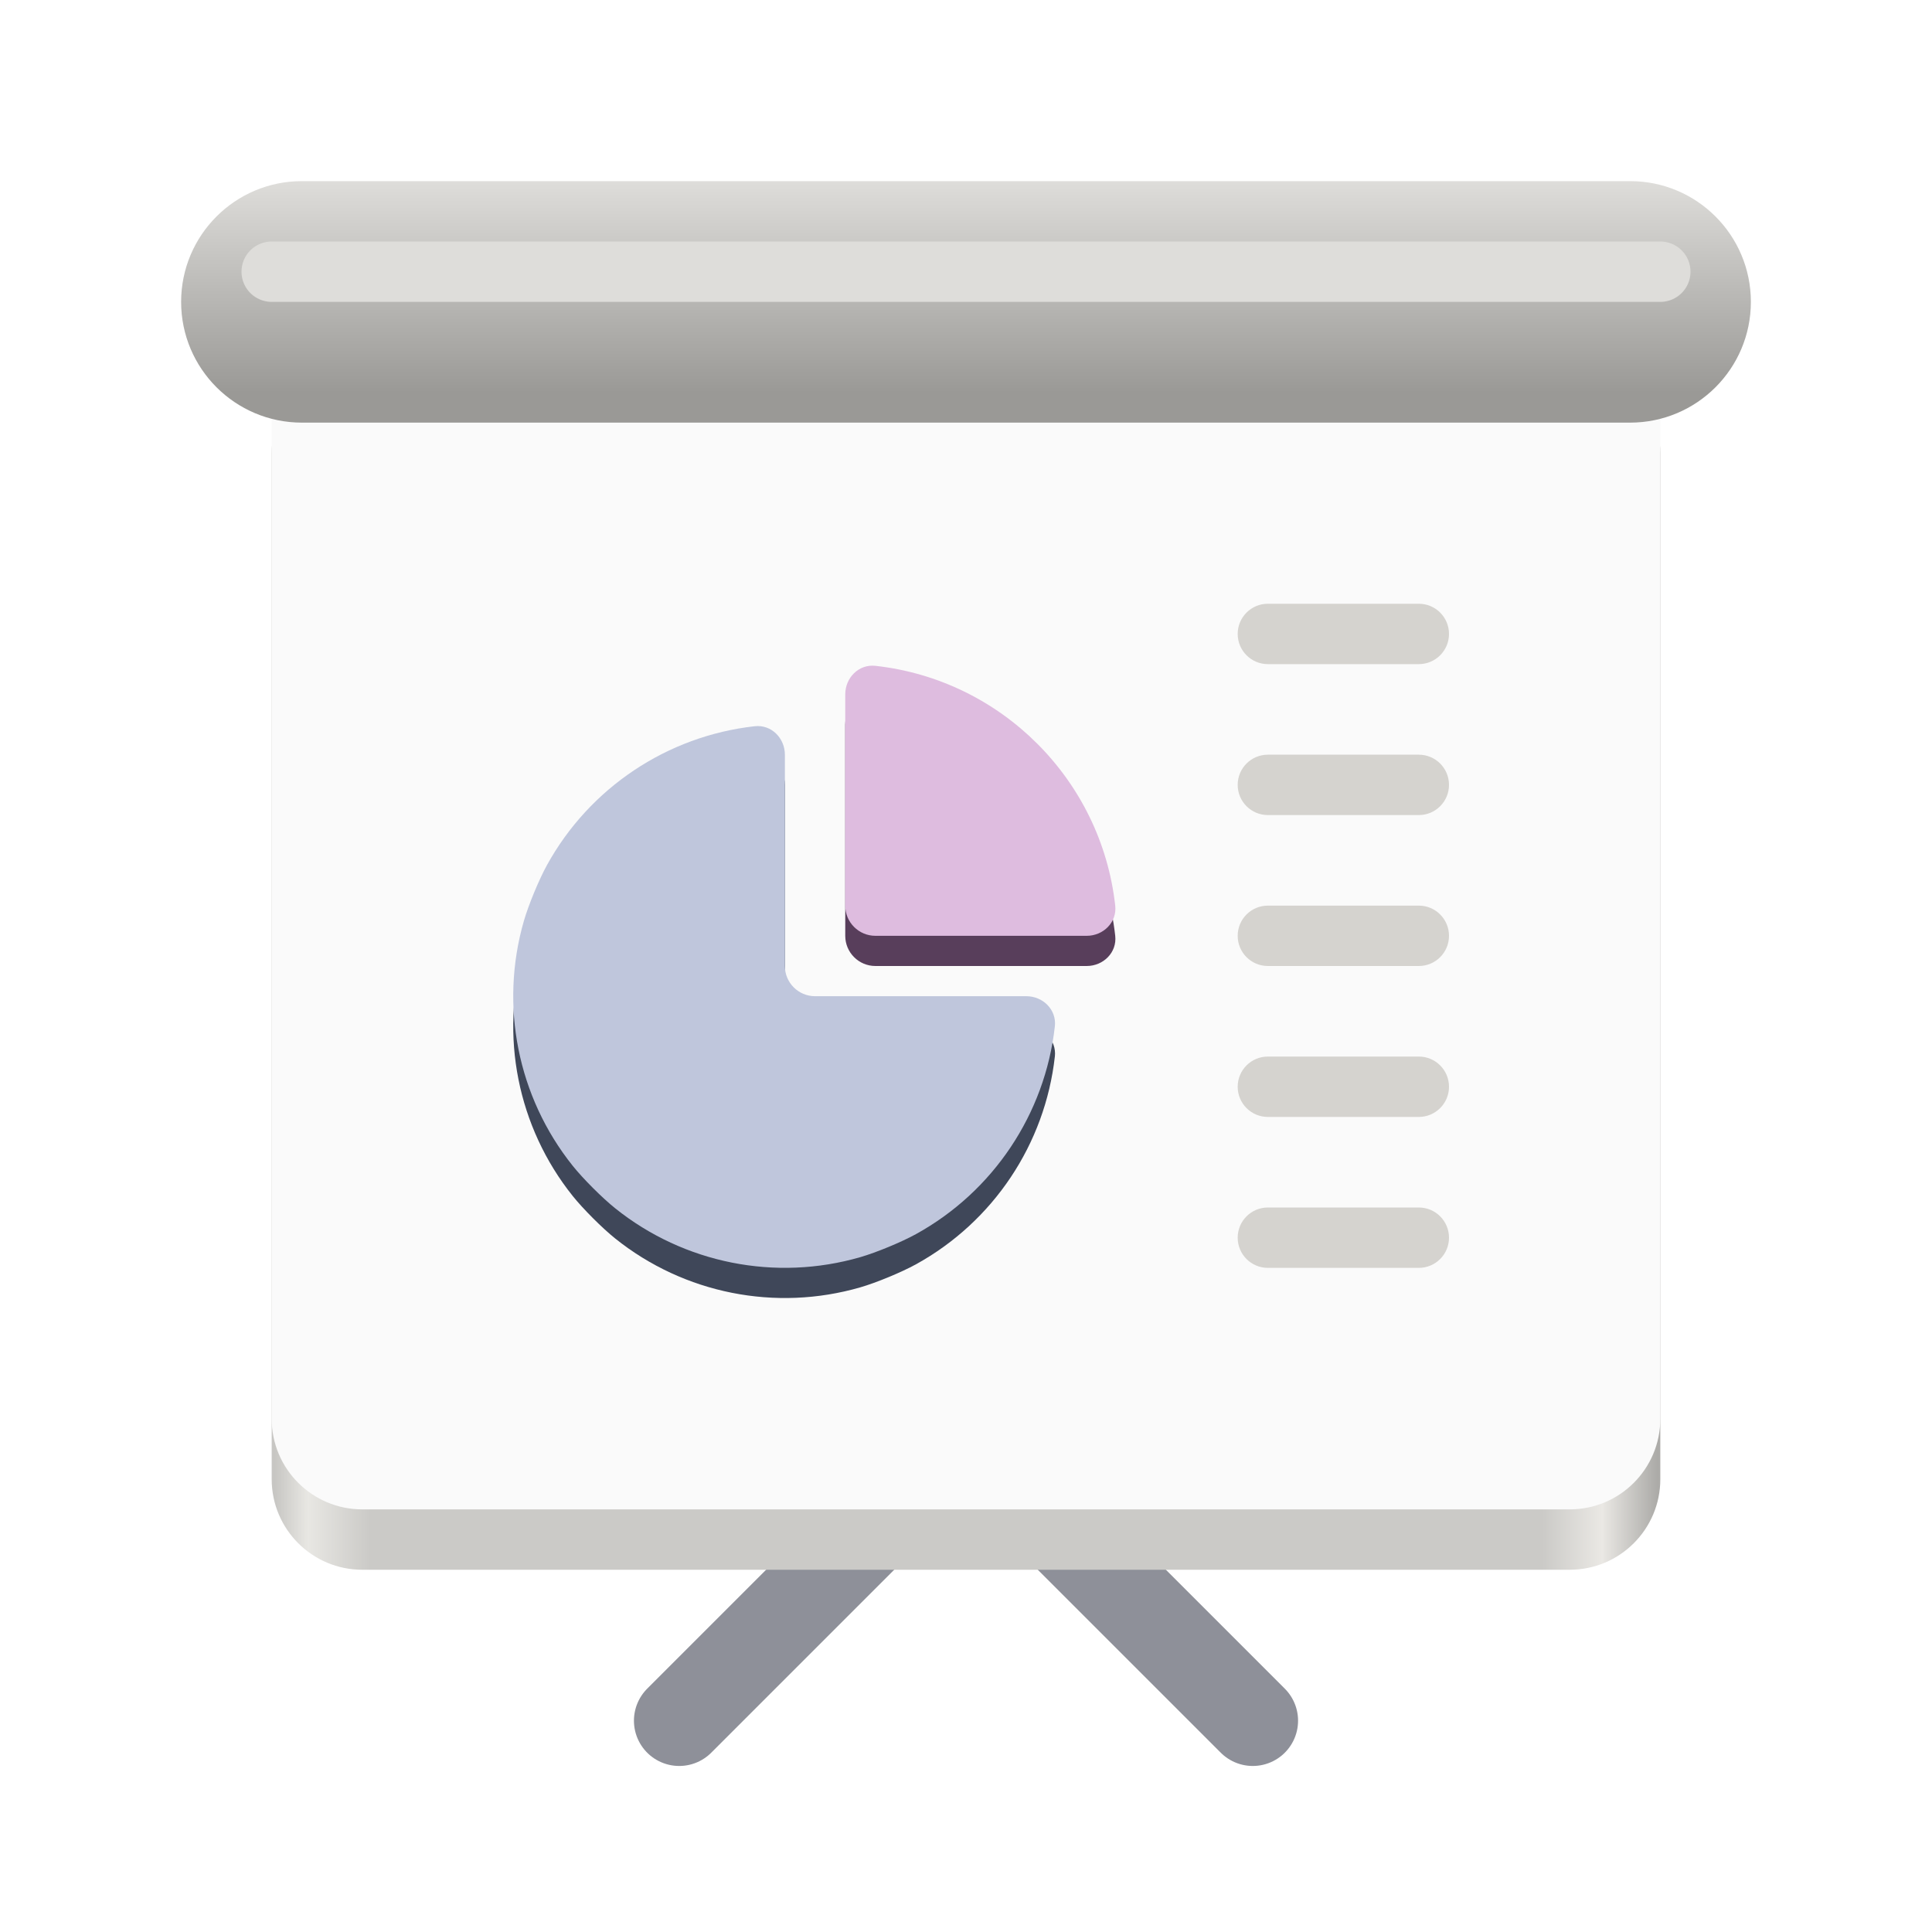
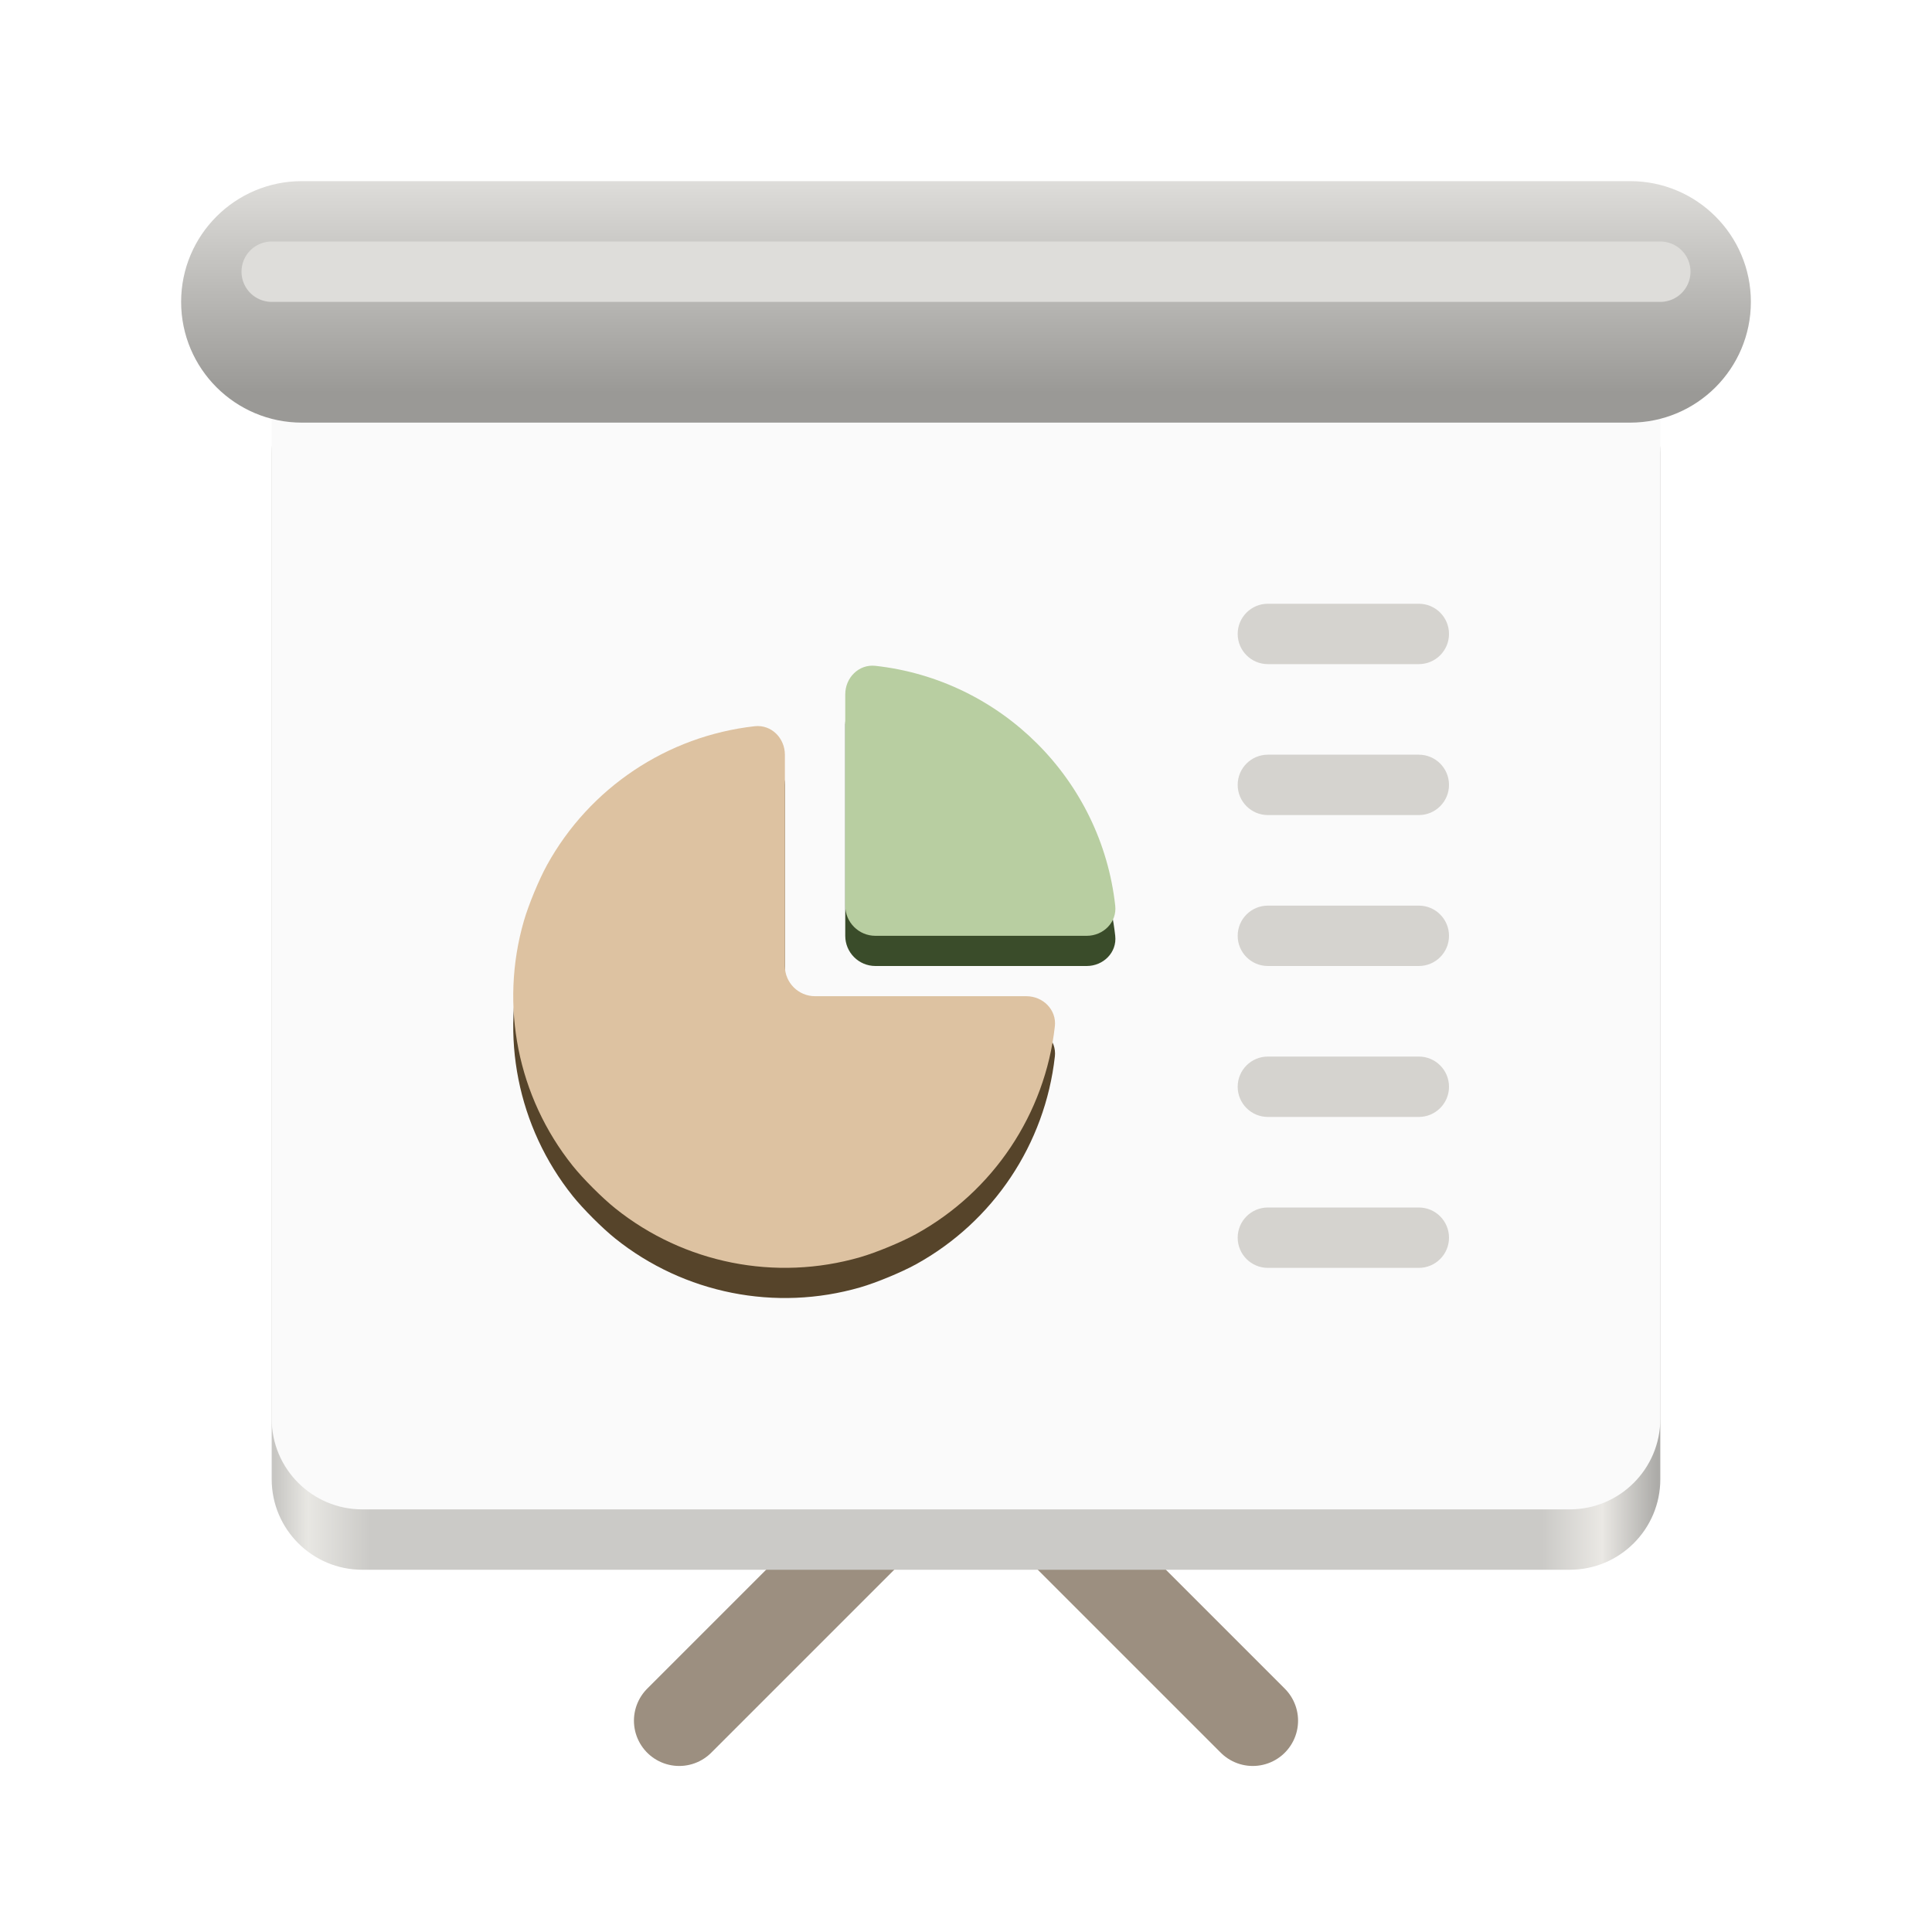
<svg xmlns="http://www.w3.org/2000/svg" height="128px" viewBox="0 0 128 128" width="128px">
  <linearGradient id="a" gradientUnits="userSpaceOnUse" x1="64" x2="64" y1="276" y2="284">
-     <stop offset="0" stop-color="#8e9099" />
-     <stop offset="1" stop-color="#8e9099" />
+     <stop offset="0" stop-color="#9c8f80" />
+     <stop offset="1" stop-color="#9c8f80" />
  </linearGradient>
  <linearGradient id="b" gradientUnits="userSpaceOnUse" x1="18.21" x2="109.79" y1="102" y2="102">
    <stop offset="0" stop-color="#c7c6c3" />
    <stop offset="0.024" stop-color="#e8e7e3" />
    <stop offset="0.069" stop-color="#cbcac7" />
    <stop offset="0.917" stop-color="#cbcac7" />
    <stop offset="0.96" stop-color="#eae8e4" />
    <stop offset="1" stop-color="#acaba8" />
  </linearGradient>
  <linearGradient id="c" gradientTransform="matrix(0.2875 0 0 0.27027 -331.6 -696.7568)" gradientUnits="userSpaceOnUse" x1="1376" x2="1376" y1="2692" y2="2932">
    <stop offset="0" stop-color="#fafafa" />
    <stop offset="1" stop-color="#fafafa" />
  </linearGradient>
  <linearGradient id="d" gradientUnits="userSpaceOnUse" x1="82.25" x2="82.25" y1="12" y2="26">
    <stop offset="0" stop-color="#deddda" />
    <stop offset="1" stop-color="#9a9996" />
  </linearGradient>
  <path d="m 83 286 l -14 -14 m -24 14 l 14 -14" fill="none" stroke="url(#a)" stroke-linecap="round" stroke-width="6" transform="matrix(1 0 0 1 0 -172)" />
  <path d="m 24 24 h 80 c 3.312 0 6 2.688 6 6 v 68 c 0 3.312 -2.688 6 -6 6 h -80 c -3.312 0 -6 -2.688 -6 -6 v -68 c 0 -3.312 2.688 -6 6 -6 z m 0 0" fill="url(#b)" />
  <path d="m 24 20 h 80 c 3.312 0 6 2.688 6 6 v 68 c 0 3.312 -2.688 6 -6 6 h -80 c -3.312 0 -6 -2.688 -6 -6 v -68 c 0 -3.312 2.688 -6 6 -6 z m 0 0" fill="url(#c)" />
  <path d="m 20 12 h 88 c 4.418 0 8 3.582 8 8 s -3.582 8 -8 8 h -88 c -4.418 0 -8 -3.582 -8 -8 s 3.582 -8 8 -8 z m 0 0" fill="url(#d)" />
-   <path d="m 69.887 69.996 c -0.648 5.805 -4.082 10.945 -9.199 13.766 c -0.965 0.531 -2.625 1.219 -3.688 1.527 c -5.609 1.625 -11.676 0.418 -16.234 -3.23 c -0.863 -0.691 -2.133 -1.961 -2.824 -2.824 c -3.648 -4.559 -4.855 -10.625 -3.23 -16.234 c 0.309 -1.062 0.996 -2.723 1.527 -3.688 c 2.82 -5.117 7.961 -8.551 13.766 -9.199 c 1.098 -0.121 1.996 0.785 1.996 1.891 v 13.996 c 0 1.105 0.895 2 2 2 h 13.996 c 1.105 0 2.012 0.898 1.891 1.996 z m 0 0" fill="#3f4759" stroke="#204a87" stroke-width="0.002" />
-   <path d="m 57.996 46.113 c 8.344 0.922 14.969 7.547 15.891 15.891 c 0.121 1.098 -0.785 1.996 -1.891 1.996 h -13.996 c -1.105 0 -2 -0.895 -2 -2 v -13.996 c 0 -1.105 0.898 -2.012 1.996 -1.891 z m 0 0" fill="#583e5b" stroke="#204a87" stroke-width="0.002" />
+   <path d="m 69.887 69.996 c -0.648 5.805 -4.082 10.945 -9.199 13.766 c -0.965 0.531 -2.625 1.219 -3.688 1.527 c -5.609 1.625 -11.676 0.418 -16.234 -3.23 c -0.863 -0.691 -2.133 -1.961 -2.824 -2.824 c -3.648 -4.559 -4.855 -10.625 -3.23 -16.234 c 0.309 -1.062 0.996 -2.723 1.527 -3.688 c 2.82 -5.117 7.961 -8.551 13.766 -9.199 c 1.098 -0.121 1.996 0.785 1.996 1.891 v 13.996 c 0 1.105 0.895 2 2 2 h 13.996 c 1.105 0 2.012 0.898 1.891 1.996 z m 0 0" fill="#56442a" stroke="#204a87" stroke-width="0.002" />
+   <path d="m 57.996 46.113 c 8.344 0.922 14.969 7.547 15.891 15.891 c 0.121 1.098 -0.785 1.996 -1.891 1.996 h -13.996 c -1.105 0 -2 -0.895 -2 -2 v -13.996 c 0 -1.105 0.898 -2.012 1.996 -1.891 z m 0 0" fill="#3a4c2a" stroke="#204a87" stroke-width="0.002" />
  <path d="m 84 80 h 10 c 1.105 0 2 0.895 2 2 s -0.895 2 -2 2 h -10 c -1.105 0 -2 -0.895 -2 -2 s 0.895 -2 2 -2 z m 0 -10 h 10 c 1.105 0 2 0.895 2 2 s -0.895 2 -2 2 h -10 c -1.105 0 -2 -0.895 -2 -2 s 0.895 -2 2 -2 z m 0 -10 h 10 c 1.105 0 2 0.895 2 2 s -0.895 2 -2 2 h -10 c -1.105 0 -2 -0.895 -2 -2 s 0.895 -2 2 -2 z m 0 -10 h 10 c 1.105 0 2 0.895 2 2 s -0.895 2 -2 2 h -10 c -1.105 0 -2 -0.895 -2 -2 s 0.895 -2 2 -2 z m 0 -10 h 10 c 1.105 0 2 0.895 2 2 s -0.895 2 -2 2 h -10 c -1.105 0 -2 -0.895 -2 -2 s 0.895 -2 2 -2 z m 0 0" fill="#d5d3cf" />
-   <path d="m 69.887 67.996 c -0.648 5.805 -4.082 10.945 -9.199 13.766 c -0.965 0.531 -2.625 1.219 -3.688 1.527 c -5.609 1.625 -11.676 0.418 -16.234 -3.23 c -0.863 -0.691 -2.133 -1.961 -2.824 -2.824 c -3.648 -4.559 -4.855 -10.625 -3.23 -16.234 c 0.309 -1.062 0.996 -2.723 1.527 -3.688 c 2.82 -5.117 7.961 -8.551 13.766 -9.199 c 1.098 -0.121 1.996 0.785 1.996 1.891 v 13.996 c 0 1.105 0.895 2 2 2 h 13.996 c 1.105 0 2.012 0.898 1.891 1.996 z m 0 0" fill="#bfc6dc" stroke="#204a87" stroke-width="0.002" />
-   <path d="m 57.996 44.113 c 8.344 0.922 14.969 7.547 15.891 15.891 c 0.121 1.098 -0.785 1.996 -1.891 1.996 h -13.996 c -1.105 0 -2 -0.895 -2 -2 v -13.996 c 0 -1.105 0.898 -2.012 1.996 -1.891 z m 0 0" fill="#debcdf" stroke="#204a87" stroke-width="0.002" />
+   <path d="m 69.887 67.996 c -0.648 5.805 -4.082 10.945 -9.199 13.766 c -0.965 0.531 -2.625 1.219 -3.688 1.527 c -5.609 1.625 -11.676 0.418 -16.234 -3.23 c -0.863 -0.691 -2.133 -1.961 -2.824 -2.824 c -3.648 -4.559 -4.855 -10.625 -3.23 -16.234 c 0.309 -1.062 0.996 -2.723 1.527 -3.688 c 2.82 -5.117 7.961 -8.551 13.766 -9.199 c 1.098 -0.121 1.996 0.785 1.996 1.891 v 13.996 c 0 1.105 0.895 2 2 2 h 13.996 c 1.105 0 2.012 0.898 1.891 1.996 z m 0 0" fill="#ddc2a1" stroke="#204a87" stroke-width="0.002" />
+   <path d="m 57.996 44.113 c 8.344 0.922 14.969 7.547 15.891 15.891 c 0.121 1.098 -0.785 1.996 -1.891 1.996 h -13.996 c -1.105 0 -2 -0.895 -2 -2 v -13.996 c 0 -1.105 0.898 -2.012 1.996 -1.891 z m 0 0" fill="#b8cea1" stroke="#204a87" stroke-width="0.002" />
  <path d="m 18 18 h 92" fill="none" stroke="#deddda" stroke-linecap="round" stroke-width="4" />
</svg>
